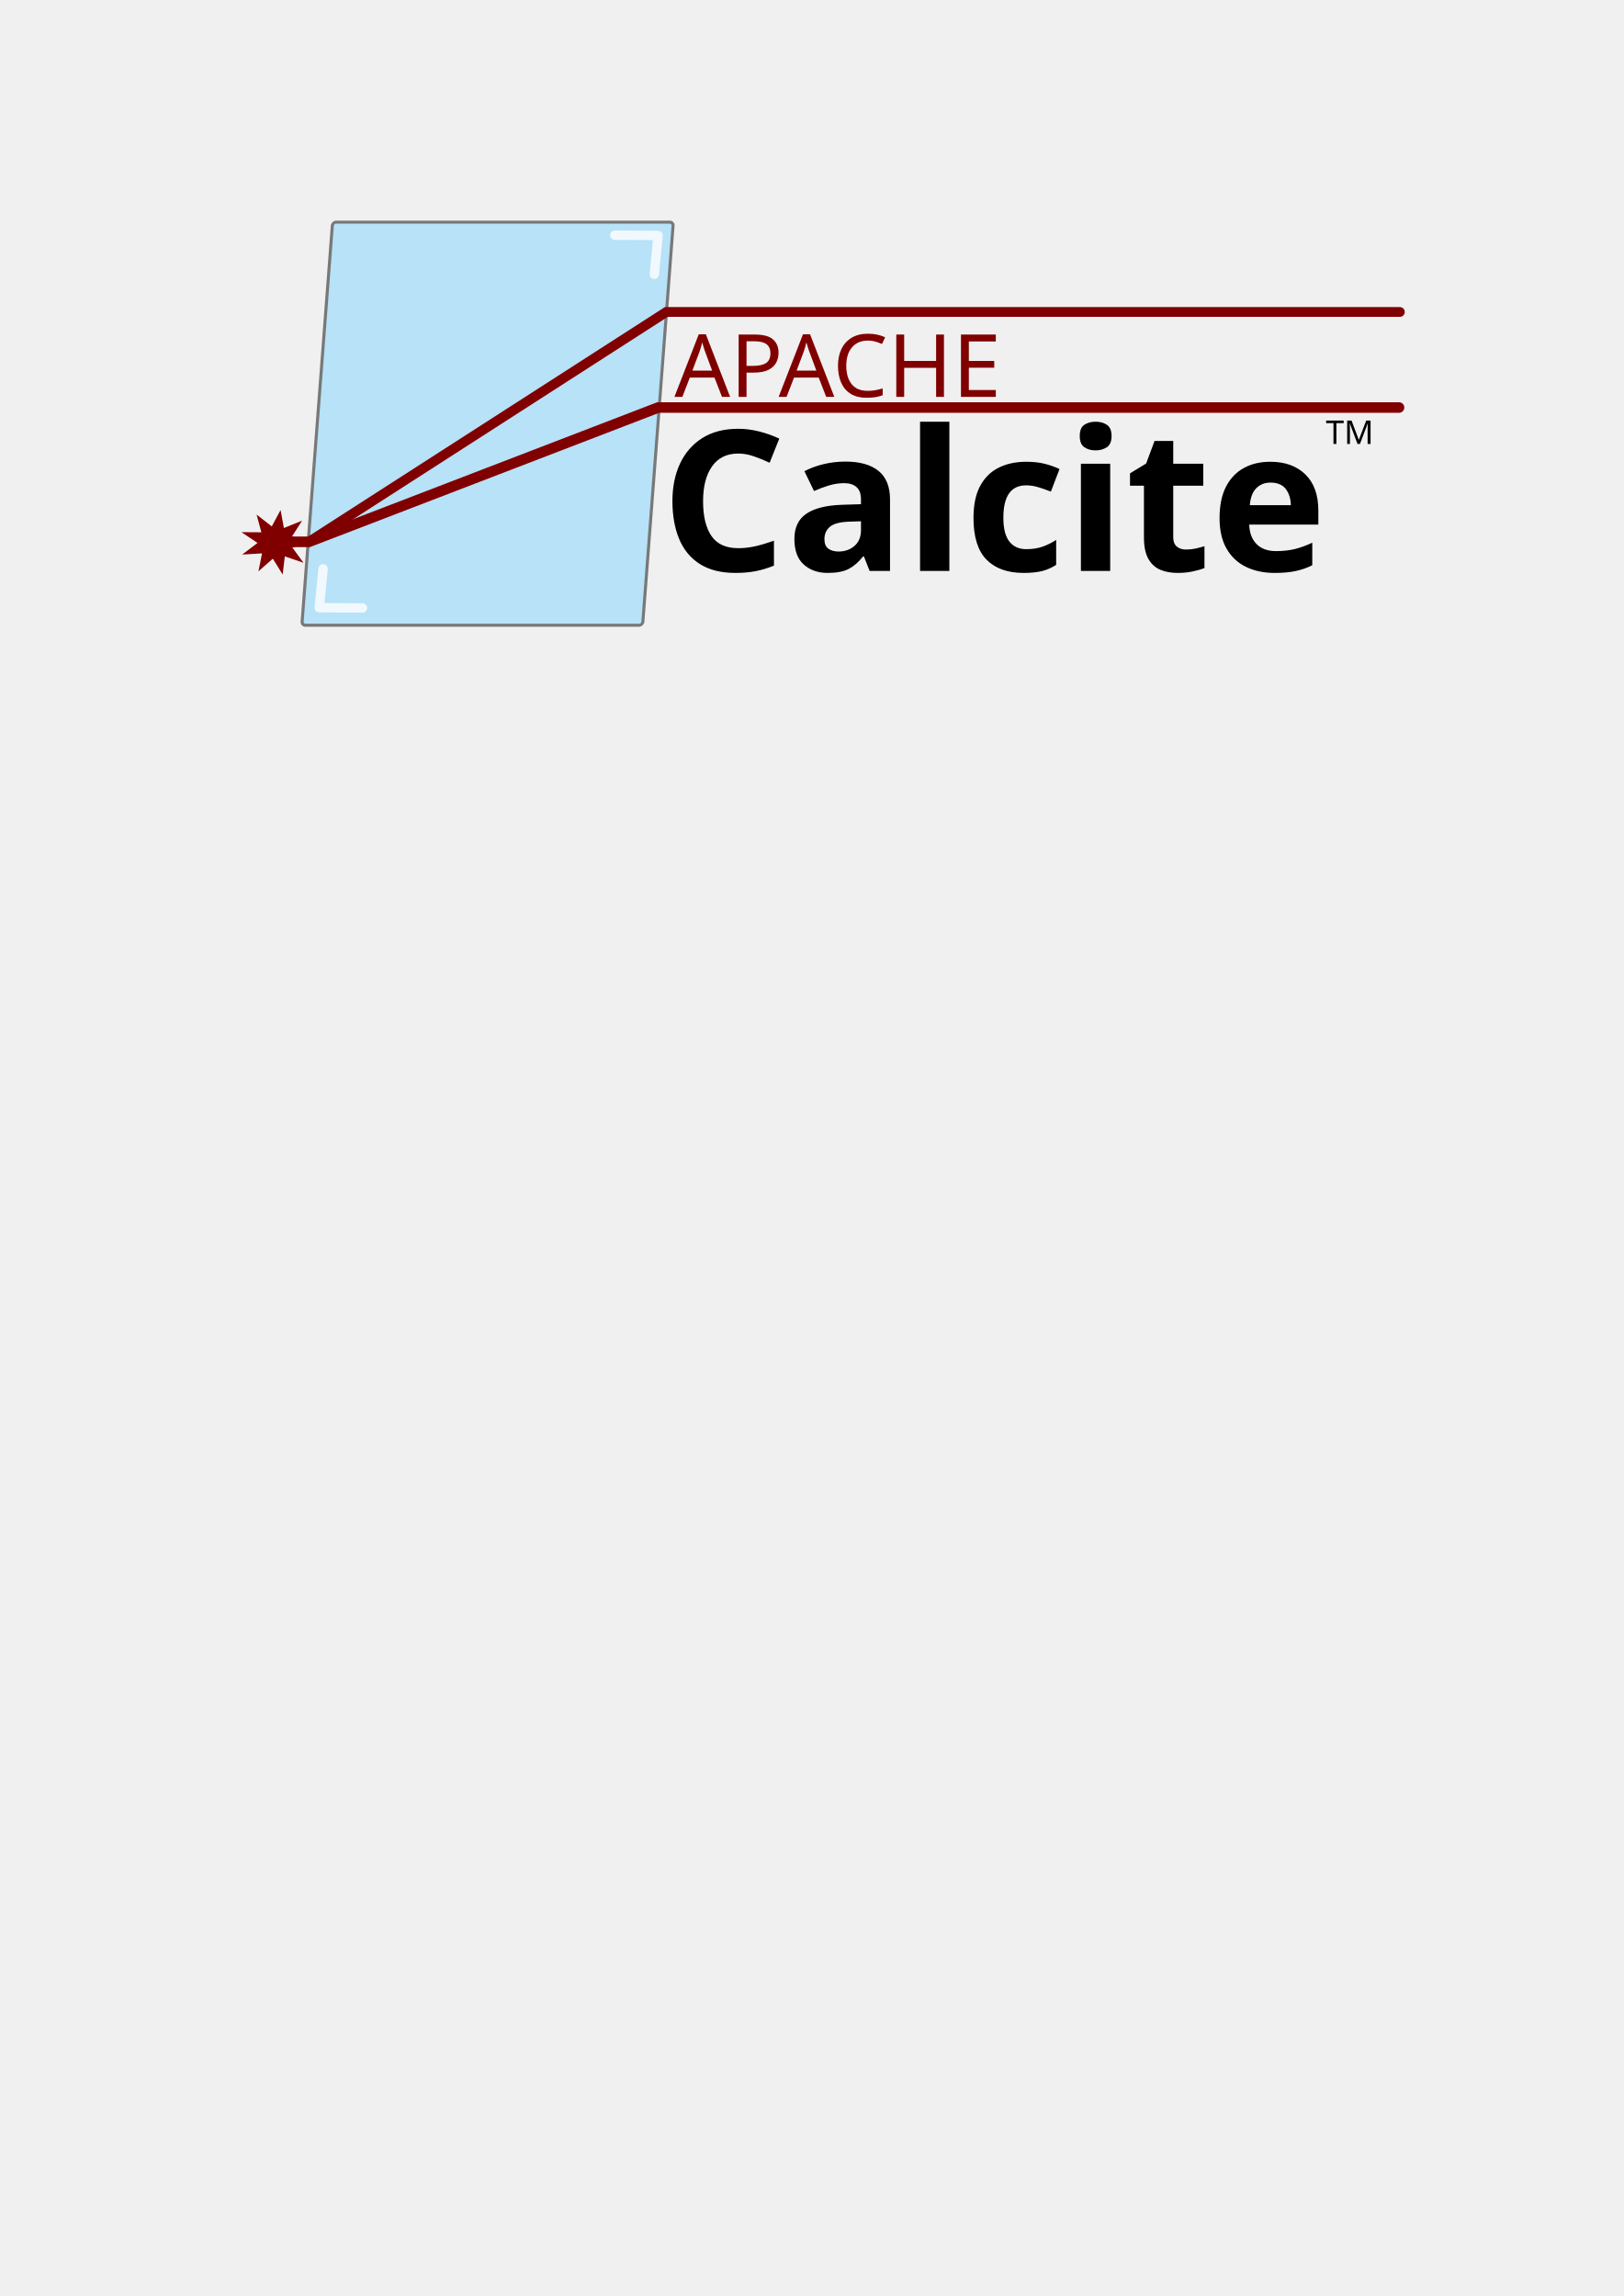
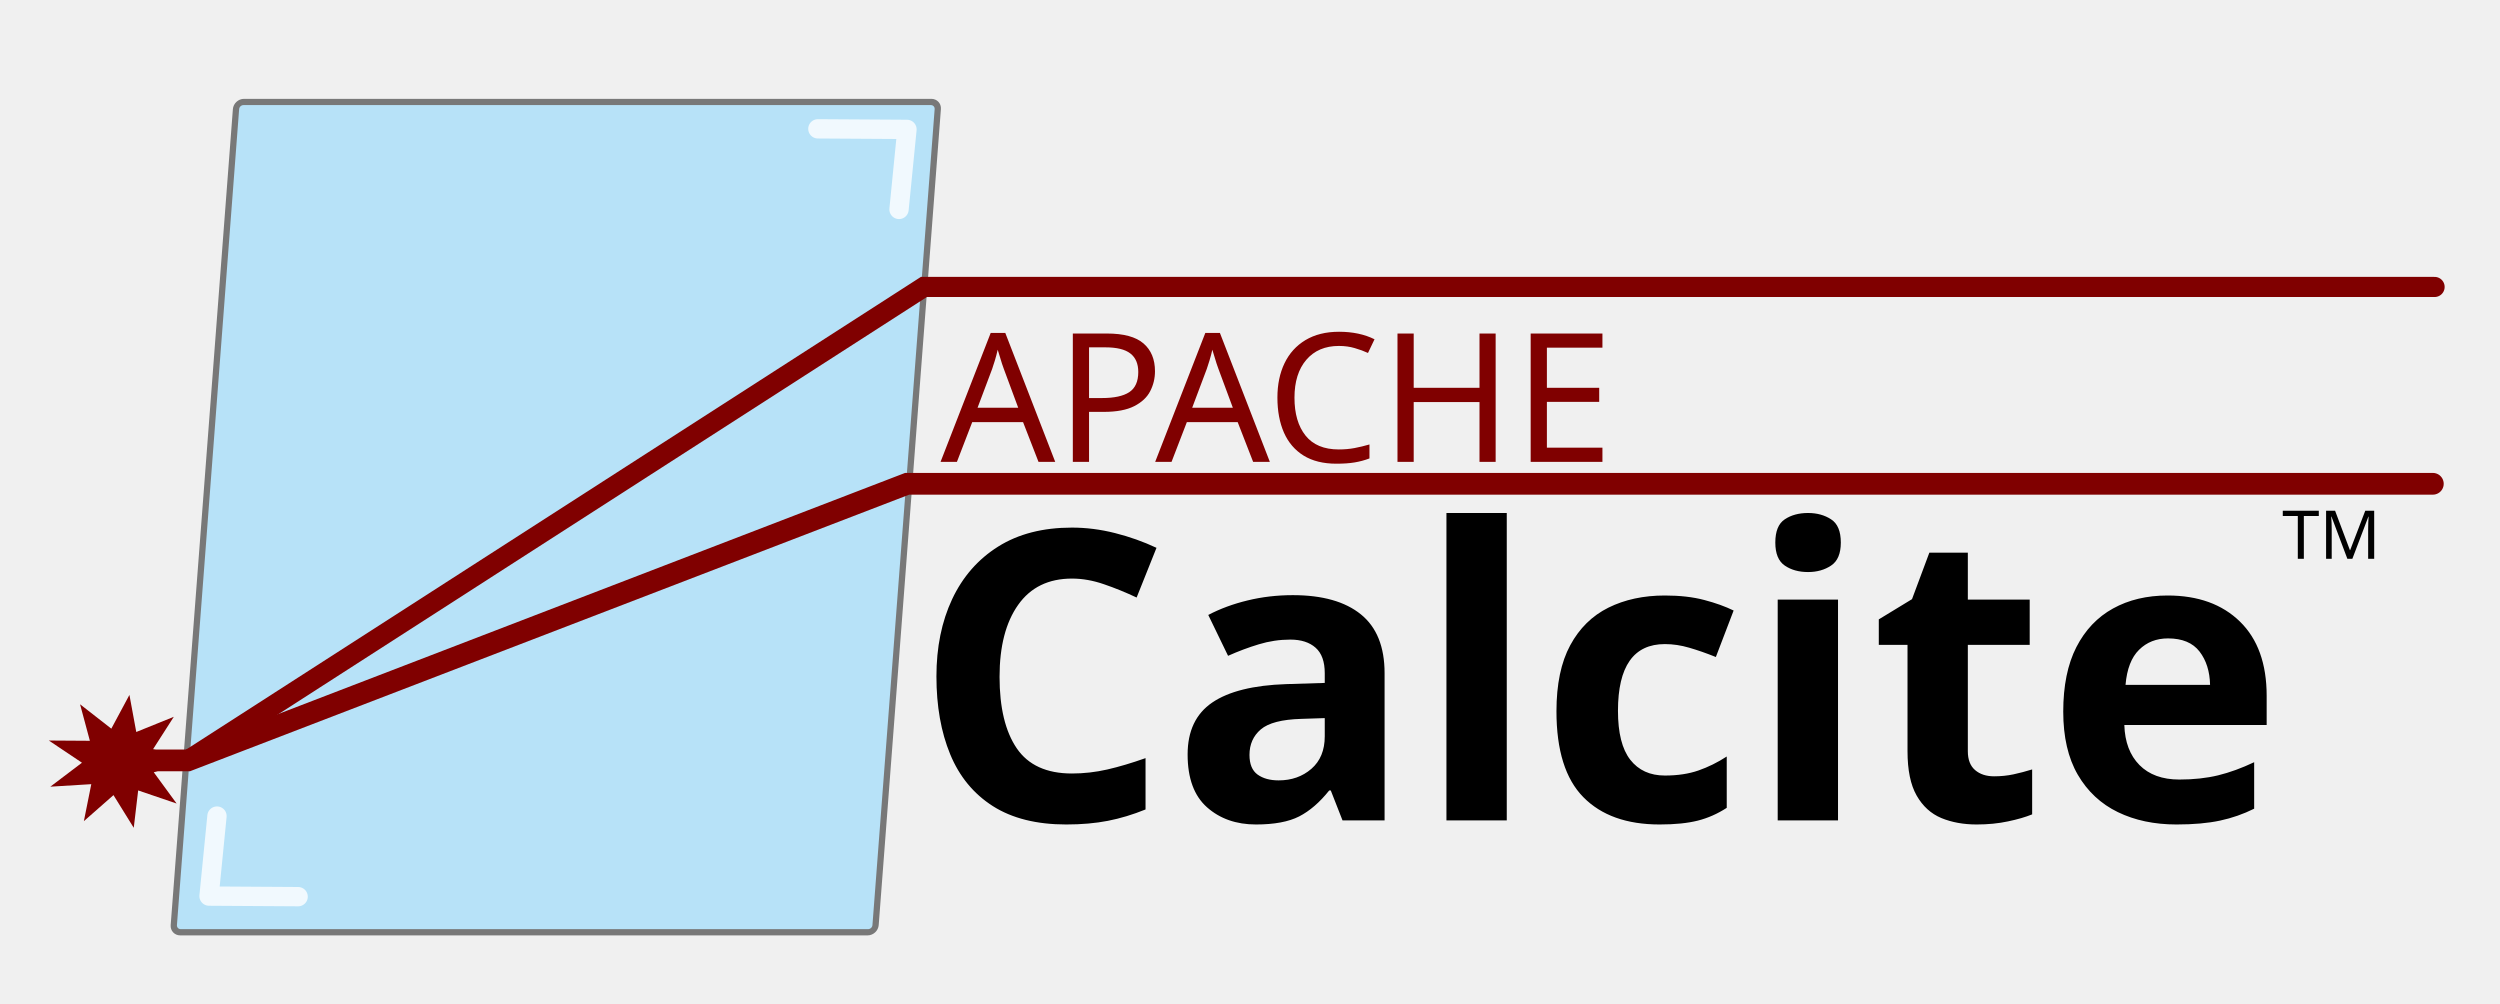
- <svg xmlns="http://www.w3.org/2000/svg" xmlns:ns1="http://www.openswatchbook.org/uri/2009/osb" width="210mm" height="297mm" viewBox="0 0 210 297" version="1.1" id="svg8">
+ <svg xmlns="http://www.w3.org/2000/svg" xmlns:ns1="http://www.openswatchbook.org/uri/2009/osb" width="157mm" height="63mm" viewBox="0 0 157 63" version="1.1" id="svg8">
  <defs id="defs2">
    <linearGradient ns1:paint="solid" id="linearGradient6609">
      <stop id="stop6611" offset="0" style="stop-color:#000000;stop-opacity:1;" />
    </linearGradient>
    <linearGradient ns1:paint="solid" id="linearGradient6597">
      <stop id="stop6599" offset="0" style="stop-color:#47d000;stop-opacity:1;" />
    </linearGradient>
    <marker style="overflow:visible" id="Arrow2Lstart" refX="0" refY="0" orient="auto">
      <path transform="matrix(1.1,0,0,1.1,1.1,0)" d="M 8.719,4.034 -2.207,0.016 8.719,-4.002 c -1.745,2.372 -1.735,5.617 -6e-7,8.035 z" style="fill-rule:evenodd;stroke-width:0.625;stroke-linejoin:round" id="path4466" />
    </marker>
    <marker style="overflow:visible" id="Arrow1Lstart" refX="0" refY="0" orient="auto">
-       <path transform="matrix(0.8,0,0,0.8,10,0)" style="fill-rule:evenodd;stroke:#000000;stroke-width:1pt" d="M 0,0 5,-5 -12.5,0 5,5 0,0 Z" id="path4448" />
+       <path transform="matrix(0.8,0,0,0.8,10,0)" style="fill-rule:evenodd;stroke:#000000;stroke-width:1pt" d="M 0,0 5,-5 -12.5,0 5,5 Z" id="path4448" />
    </marker>
    <linearGradient ns1:paint="solid" id="linearGradient5096">
      <stop id="stop5098" offset="0" style="stop-color:#0082ff;stop-opacity:1;" />
    </linearGradient>
  </defs>
-   <g id="layer1">
+   <g id="layer1" transform="translate(0,-234)">
    <g id="g3802" transform="matrix(0.2822222,0,0,0.2822222,36.61826,27.10515)">
-       <g transform="translate(-121.2046,-70.62417)" style="display:inline" id="layer2">
+       <g transform="translate(-220.9814,679.3758)" style="display:inline" id="layer2">
        <rect transform="matrix(-1,0,-0.07601222,0.9971069,0,0)" ry="1.599" y="76.627" x="-305.852" height="185.295" width="156.157" id="rect6684" style="opacity:0.5;fill:#7dd3ff;fill-opacity:1;fill-rule:evenodd;stroke:#000000;stroke-width:1.393;stroke-linecap:round;stroke-linejoin:round;stroke-miterlimit:4;stroke-dasharray:none;stroke-opacity:1" />
        <path id="path4165" d="m 273.226,82.384 19.824,0.126 -1.768,17.804" style="opacity:0.8;fill:none;fill-opacity:1;fill-rule:evenodd;stroke:#ffffff;stroke-width:4.3;stroke-linecap:round;stroke-linejoin:round;stroke-miterlimit:4;stroke-dasharray:none;stroke-opacity:1" />
        <path id="path4165-3" d="m 157.57,253.241 -19.824,-0.126 1.768,-17.804" style="display:inline;opacity:0.8;fill:none;fill-opacity:1;fill-rule:evenodd;stroke:#ffffff;stroke-width:4.3;stroke-linecap:round;stroke-linejoin:round;stroke-miterlimit:4;stroke-dasharray:none;stroke-opacity:1" />
      </g>
      <g id="layer4">
-         <path style="display:inline;fill:#800000;fill-opacity:1;stroke:#000000;stroke-width:0;stroke-linecap:round;stroke-linejoin:round;stroke-miterlimit:4;stroke-dasharray:none;stroke-opacity:1" id="path7631" d="m 101.309,230.502 -11.968,-4.454 -1.372,12.696 -6.305,-11.105 -9.212,8.844 2.308,-12.56 -12.742,0.853 9.841,-8.138 -10.309,-7.537 12.77,0.092 -3.053,-12.4 9.723,8.279 5.632,-11.461 2.127,12.592 11.681,-5.16 -6.465,11.013 12.265,3.556 -12.031,4.281 z" transform="matrix(0.7153422,0,0,0.6552428,-63.13794,10.86122)" />
+         <path style="display:inline;fill:#800000;fill-opacity:1;stroke:#000000;stroke-width:0;stroke-linecap:round;stroke-linejoin:round;stroke-miterlimit:4;stroke-dasharray:none;stroke-opacity:1" id="path7631" d="m 101.309,230.502 -11.968,-4.454 -1.372,12.696 -6.305,-11.105 -9.212,8.844 2.308,-12.56 -12.742,0.853 9.841,-8.138 -10.309,-7.537 12.77,0.092 -3.053,-12.4 9.723,8.279 5.632,-11.461 2.127,12.592 11.681,-5.16 -6.465,11.013 12.265,3.556 -12.031,4.281 z" transform="matrix(0.7153422,0,0,0.6552428,-162.9147,760.8612)" />
      </g>
-       <g transform="translate(-121.2046,-70.62417)" style="display:inline" id="layer1-4">
+       <g transform="translate(-220.9814,679.3758)" style="display:inline" id="layer1-4">
        <text id="text6640" y="236.271" x="294.387" style="font-style:normal;font-variant:normal;font-weight:bold;font-stretch:normal;line-height:0%;font-family:sans-serif;-inkscape-font-specification:'sans-serif Bold';letter-spacing:0px;word-spacing:0px;fill:#000000;fill-opacity:1;stroke:none;stroke-width:1px;stroke-linecap:butt;stroke-linejoin:miter;stroke-opacity:1" xml:space="preserve">
          <tspan style="font-style:normal;font-variant:normal;font-weight:bold;font-stretch:normal;font-size:90px;line-height:1.25;font-family:sans-serif;-inkscape-font-specification:'Sans Bold'" y="236.271" x="294.387" id="tspan6642">Calcite</tspan>
        </text>
        <text id="text4165" y="233.776" x="157.12" style="font-style:normal;font-variant:normal;font-weight:bold;font-stretch:normal;line-height:0%;font-family:sans-serif;-inkscape-font-specification:'Sans Bold';letter-spacing:0px;word-spacing:0px;display:inline;fill:#000000;fill-opacity:1;stroke:none;stroke-width:1px;stroke-linecap:butt;stroke-linejoin:miter;stroke-opacity:1" xml:space="preserve">
          <tspan style="font-style:normal;font-variant:normal;font-weight:bold;font-stretch:normal;font-size:180px;line-height:1.25;font-family:sans-serif;-inkscape-font-specification:'Sans Bold'" y="237.224" x="157.12" id="tspan4167" />
        </text>
        <text id="text4165-9" y="242.196" x="146.301" style="font-style:normal;font-weight:normal;line-height:0%;font-family:sans-serif;letter-spacing:0px;word-spacing:0px;display:inline;opacity:0.6;fill:#000000;fill-opacity:1;stroke:none;stroke-width:1px;stroke-linecap:butt;stroke-linejoin:miter;stroke-opacity:1" xml:space="preserve">
          <tspan style="font-style:normal;font-variant:normal;font-weight:bold;font-stretch:normal;font-size:180px;line-height:1.25;font-family:sans-serif;-inkscape-font-specification:'Sans Bold'" y="245.644" x="146.301" id="tspan4167-7" />
        </text>
        <text id="text4205" y="178.063" x="624.054" style="font-style:normal;font-weight:normal;line-height:0%;font-family:sans-serif;letter-spacing:0px;word-spacing:0px;fill:#000000;fill-opacity:1;stroke:none;stroke-width:1px;stroke-linecap:butt;stroke-linejoin:miter;stroke-opacity:1" xml:space="preserve">
          <tspan style="font-style:normal;font-variant:normal;font-weight:normal;font-stretch:normal;font-size:15px;line-height:1.25;font-family:sans-serif;-inkscape-font-specification:Sans;text-align:center;text-anchor:middle" y="178.063" x="624.054" id="tspan4207">TM</tspan>
        </text>
-         <path style="fill:none;stroke:#800000;stroke-width:4.837;stroke-linecap:round;stroke-linejoin:miter;stroke-opacity:1;stroke-miterlimit:4;stroke-dasharray:none" d="m 115.514,222.926 h 17.52 l 160.046,-61.556 h 339.506" id="path7619" />
-         <path style="fill:none;stroke:#800000;stroke-width:4.482;stroke-linecap:round;stroke-linejoin:miter;stroke-opacity:1;stroke-miterlimit:4;stroke-dasharray:none" d="M 133.034,222.926 296.812,117.569 H 632.973" id="path7621" />
+         <path style="fill:none;stroke:#800000;stroke-width:4.837;stroke-linecap:round;stroke-linejoin:miter;stroke-miterlimit:4;stroke-dasharray:none;stroke-opacity:1" d="m 115.514,222.926 h 17.52 l 160.046,-61.556 h 339.506" id="path7619" />
+         <path style="fill:none;stroke:#800000;stroke-width:4.482;stroke-linecap:round;stroke-linejoin:miter;stroke-miterlimit:4;stroke-dasharray:none;stroke-opacity:1" d="M 133.034,222.926 296.812,117.569 H 632.973" id="path7621" />
      </g>
-       <g transform="translate(-121.2046,-70.62417)" id="layer3">
+       <g transform="translate(-220.9814,679.3758)" id="layer3">
        <text id="text6800" y="156.493" x="300.524" style="font-style:normal;font-weight:normal;line-height:0%;font-family:sans-serif;letter-spacing:0px;word-spacing:0px;fill:#000000;fill-opacity:1;stroke:none;stroke-width:1px;stroke-linecap:butt;stroke-linejoin:miter;stroke-opacity:1" xml:space="preserve">
          <tspan style="font-style:normal;font-variant:normal;font-weight:normal;font-stretch:normal;font-size:40px;line-height:1.25;font-family:sans-serif;-inkscape-font-specification:Sans;fill:#800000" y="156.493" x="300.524" id="tspan6802">APACHE</tspan>
        </text>
      </g>
    </g>
    <text xml:space="preserve" style="font-style:normal;font-weight:normal;font-size:10.583px;line-height:1.25;font-family:sans-serif;letter-spacing:0px;word-spacing:0px;fill:#000000;fill-opacity:1;stroke:none;stroke-width:0.265" x="66.283" y="103.764" id="text3806">
      <tspan id="tspan3804" x="66.283" y="113.42" style="stroke-width:0.265" />
    </text>
  </g>
</svg>
